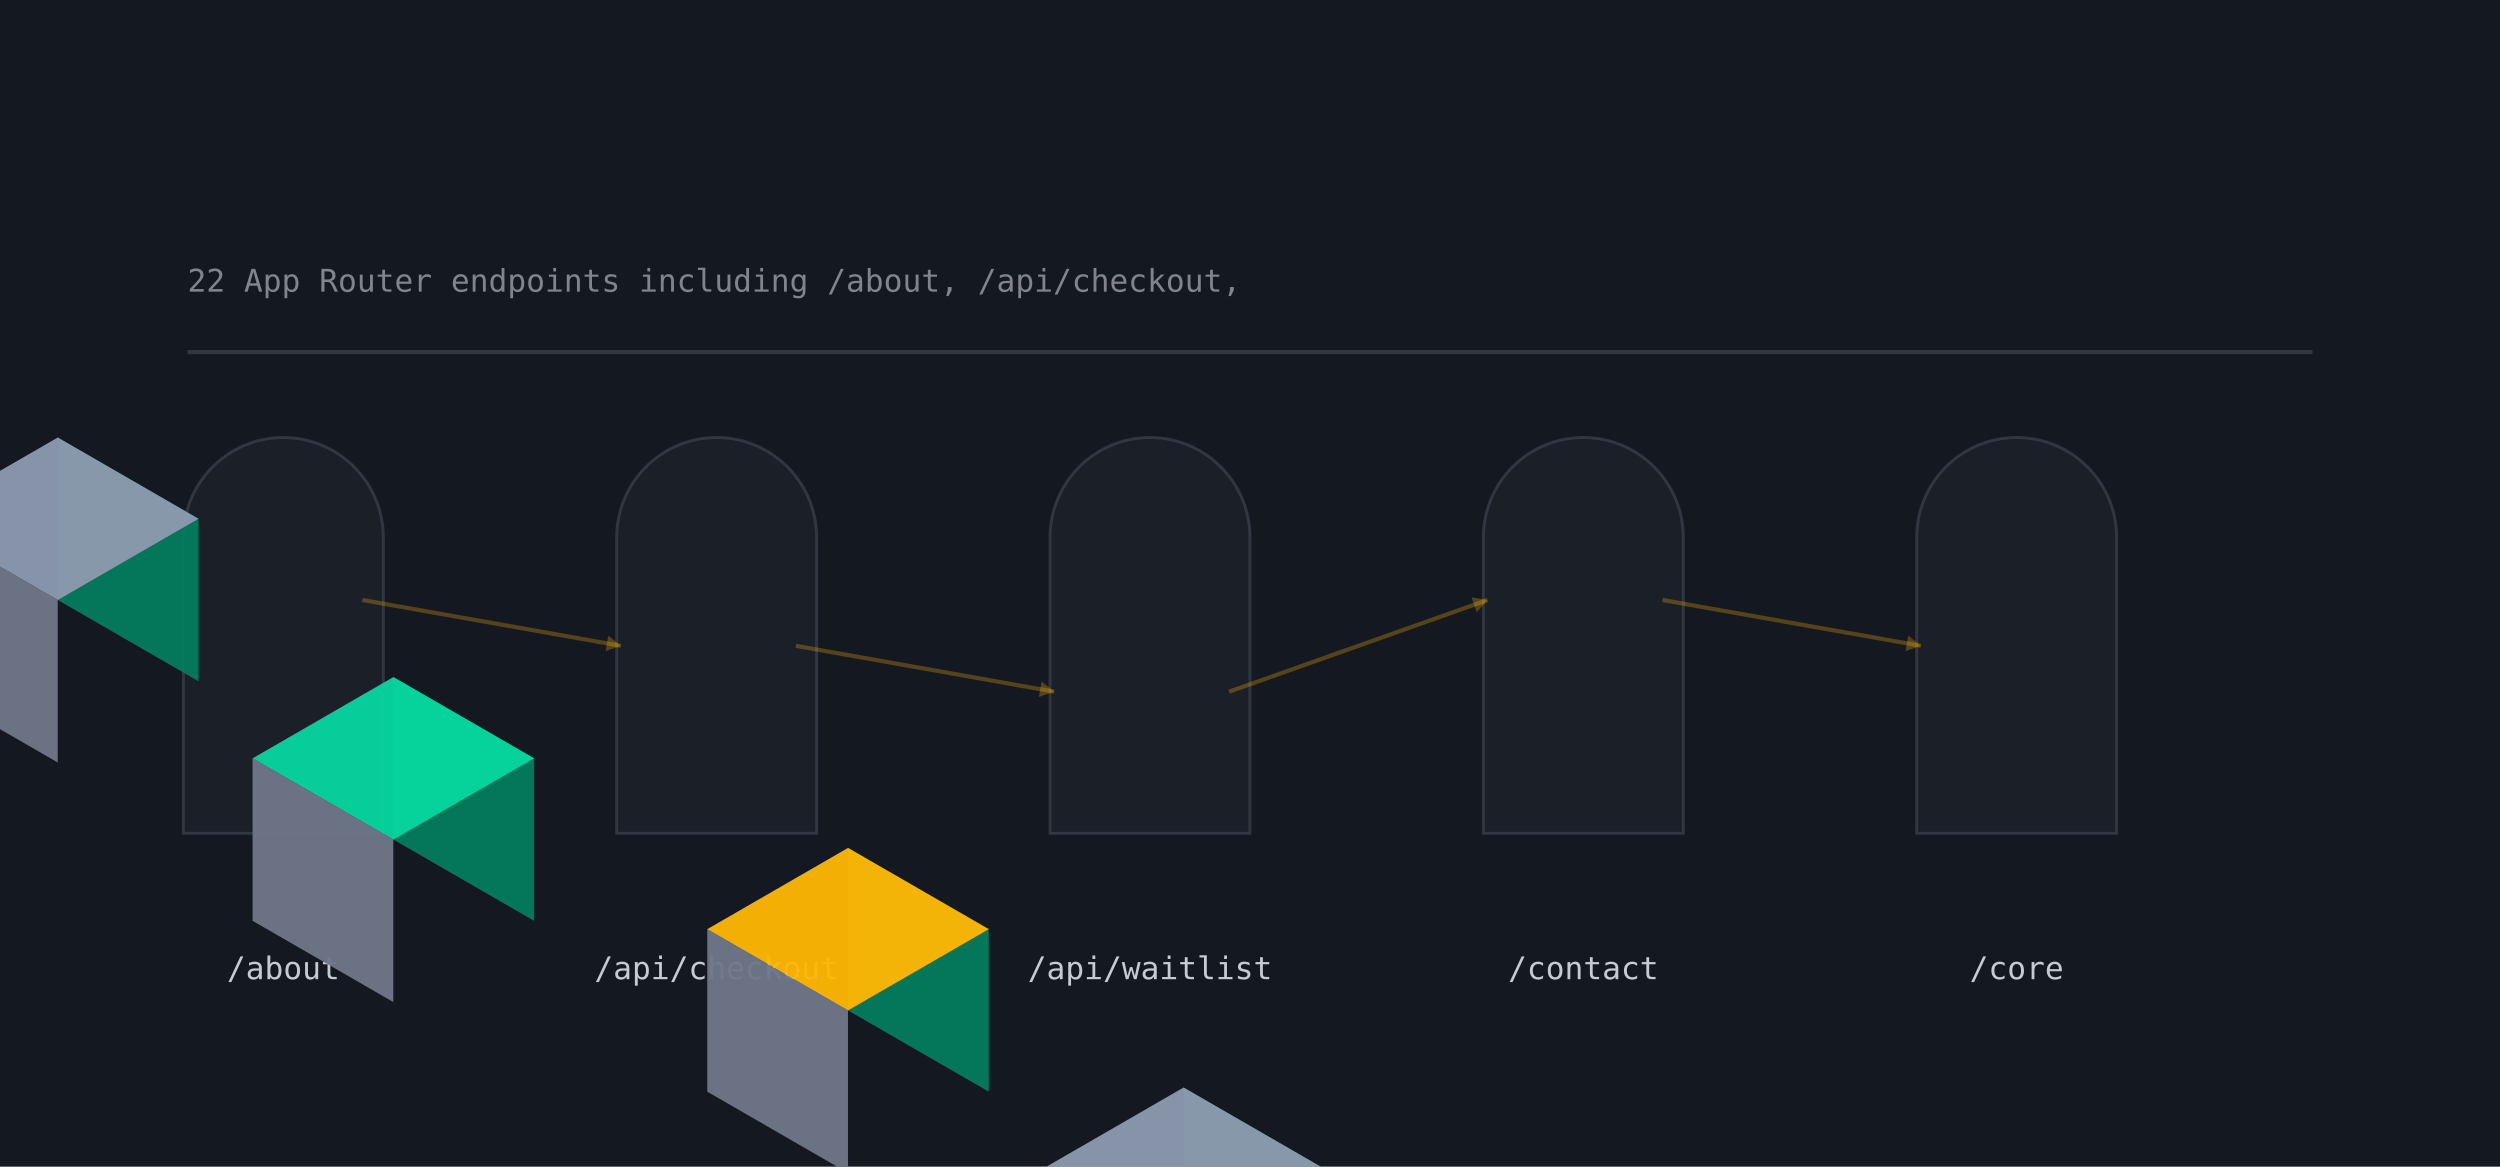
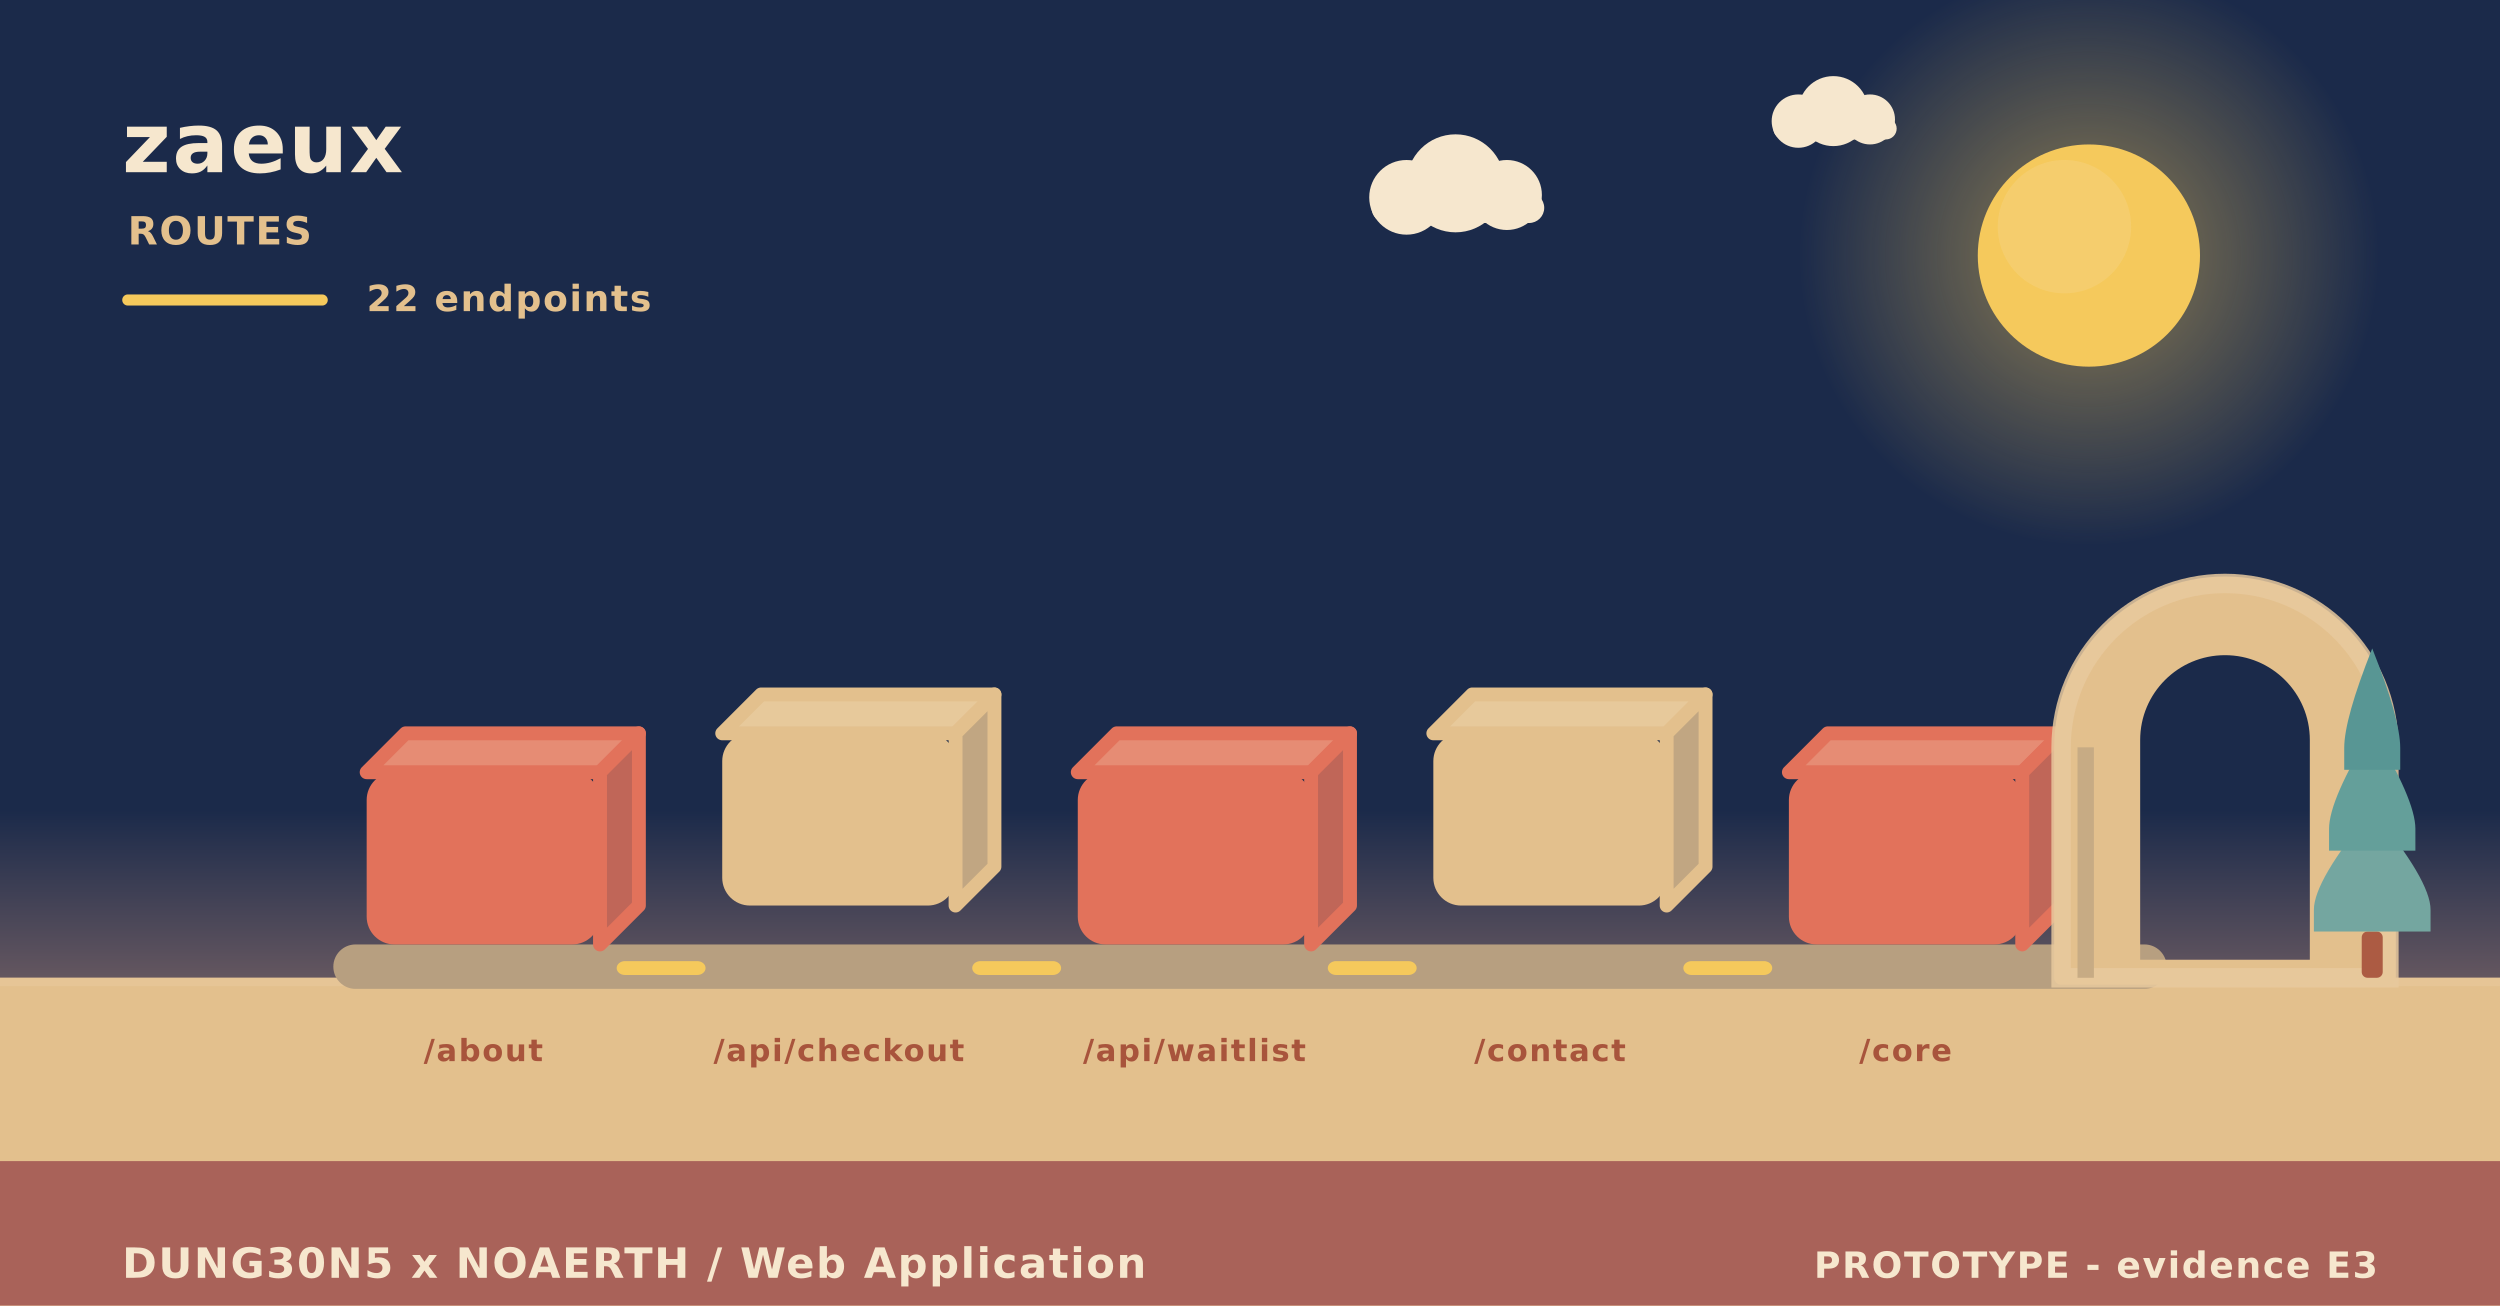
- <svg xmlns="http://www.w3.org/2000/svg" viewBox="0 0 1200 560" width="1200" height="560" role="img" aria-label="zaeux data flow">
-   <rect width="1200" height="560" fill="#141821" />
-   <defs>
-     <linearGradient id="gf" x1="0" y1="0" x2="1" y2="1">
-       <stop offset="0%" stop-color="#ffb703" />
-       <stop offset="100%" stop-color="#8d99ae" />
-     </linearGradient>
-   </defs>
-   <path d="M88.00,400.00 L88.00,258.00 A48.00,48.00 0 0 1 184.00,258.00 L184.00,400.00 Z" fill="rgba(141,153,174,0.100)" opacity="0.55" stroke="rgba(141,153,174,0.400)" stroke-width="1.4" />
-   <polygon points="-133.37,173.00 -65.82,212.00 -65.82,134.00 -133.37,95.00" fill="#037c5d" opacity="0.95" />
-   <polygon points="-200.92,212.00 -133.37,251.00 -133.37,173.00 -200.92,134.00" fill="#6e7788" opacity="0.95" />
-   <polygon points="-133.37,95.00 -65.82,134.00 -133.37,173.00 -200.92,134.00" fill="#ffb703" opacity="0.95" />
-   <text x="136" y="470" font-family="ui-monospace,Menlo,monospace" font-size="15" fill="rgba(238,241,246,0.820)" text-anchor="middle">/about</text>
-   <path d="M296.00,400.00 L296.00,258.00 A48.00,48.00 0 0 1 392.00,258.00 L392.00,400.00 Z" fill="rgba(141,153,174,0.100)" opacity="0.55" stroke="rgba(141,153,174,0.400)" stroke-width="1.4" />
-   <polygon points="27.71,288.00 95.26,327.00 95.26,249.00 27.71,210.00" fill="#037c5d" opacity="0.95" />
-   <polygon points="-39.84,327.00 27.71,366.00 27.71,288.00 -39.84,249.00" fill="#6e7788" opacity="0.95" />
-   <polygon points="27.71,210.00 95.26,249.00 27.71,288.00 -39.84,249.00" fill="#8d99ae" opacity="0.95" />
-   <text x="344" y="470" font-family="ui-monospace,Menlo,monospace" font-size="15" fill="rgba(238,241,246,0.820)" text-anchor="middle">/api/checkout</text>
-   <line x1="174.00" y1="288.00" x2="298.00" y2="310.00" stroke="rgba(255,183,3,0.500)" stroke-width="2.00" opacity="0.55" />
-   <polygon points="298.00,310.00 291.97,305.07 290.64,312.55" fill="rgba(255,183,3,0.500)" opacity="0.55" />
-   <path d="M504.00,400.00 L504.00,258.00 A48.00,48.00 0 0 1 600.00,258.00 L600.00,400.00 Z" fill="rgba(141,153,174,0.100)" opacity="0.55" stroke="rgba(141,153,174,0.400)" stroke-width="1.4" />
-   <polygon points="188.79,403.00 256.34,442.00 256.34,364.00 188.79,325.00" fill="#037c5d" opacity="0.95" />
-   <polygon points="121.24,442.00 188.79,481.00 188.79,403.00 121.24,364.00" fill="#6e7788" opacity="0.95" />
-   <polygon points="188.79,325.00 256.34,364.00 188.79,403.00 121.24,364.00" fill="#06d6a0" opacity="0.95" />
-   <text x="552" y="470" font-family="ui-monospace,Menlo,monospace" font-size="15" fill="rgba(238,241,246,0.820)" text-anchor="middle">/api/waitlist</text>
-   <line x1="382.00" y1="310.00" x2="506.00" y2="332.00" stroke="rgba(255,183,3,0.500)" stroke-width="2.00" opacity="0.55" />
-   <polygon points="506.00,332.00 499.97,327.07 498.64,334.55" fill="rgba(255,183,3,0.500)" opacity="0.55" />
-   <path d="M712.00,400.00 L712.00,258.00 A48.00,48.00 0 0 1 808.00,258.00 L808.00,400.00 Z" fill="rgba(141,153,174,0.100)" opacity="0.55" stroke="rgba(141,153,174,0.400)" stroke-width="1.4" />
-   <polygon points="407.03,485.00 474.58,524.00 474.58,446.00 407.03,407.00" fill="#037c5d" opacity="0.95" />
-   <polygon points="339.48,524.00 407.03,563.00 407.03,485.00 339.48,446.00" fill="#6e7788" opacity="0.95" />
-   <polygon points="407.03,407.00 474.58,446.00 407.03,485.00 339.48,446.00" fill="#ffb703" opacity="0.95" />
-   <text x="760" y="470" font-family="ui-monospace,Menlo,monospace" font-size="15" fill="rgba(238,241,246,0.820)" text-anchor="middle">/contact</text>
-   <line x1="590.00" y1="332.00" x2="714.00" y2="288.00" stroke="rgba(255,183,3,0.500)" stroke-width="2.00" opacity="0.55" />
-   <polygon points="714.00,288.00 706.32,286.69 708.86,293.86" fill="rgba(255,183,3,0.500)" opacity="0.55" />
-   <path d="M920.00,400.00 L920.00,258.00 A48.00,48.00 0 0 1 1016.00,258.00 L1016.00,400.00 Z" fill="rgba(141,153,174,0.100)" opacity="0.55" stroke="rgba(141,153,174,0.400)" stroke-width="1.4" />
-   <polygon points="568.11,600.00 635.66,639.00 635.66,561.00 568.11,522.00" fill="#037c5d" opacity="0.95" />
-   <polygon points="500.56,639.00 568.11,678.00 568.11,600.00 500.56,561.00" fill="#6e7788" opacity="0.95" />
-   <polygon points="568.11,522.00 635.66,561.00 568.11,600.00 500.56,561.00" fill="#8d99ae" opacity="0.95" />
-   <text x="968" y="470" font-family="ui-monospace,Menlo,monospace" font-size="15" fill="rgba(238,241,246,0.820)" text-anchor="middle">/core</text>
-   <line x1="798.00" y1="288.00" x2="922.00" y2="310.00" stroke="rgba(255,183,3,0.500)" stroke-width="2.00" opacity="0.55" />
-   <polygon points="922.00,310.00 915.97,305.07 914.64,312.55" fill="rgba(255,183,3,0.500)" opacity="0.55" />
-   <rect x="90.00" y="168.00" width="1020.00" height="2.00" rx="0.00" fill="rgba(238,241,246,0.140)" opacity="1.00" />
-   <text x="90" y="140" font-family="ui-monospace,Menlo,monospace" font-size="15" fill="rgba(238,241,246,0.500)">22 App Router endpoints including /about, /api/checkout,</text>
+ <svg xmlns="http://www.w3.org/2000/svg" width="900" height="470" viewBox="0 0 900 470" role="img" aria-label="zaeux - how data moves">
+   <linearGradient id="skyd" x1="0" y1="0" x2="0" y2="1">
+     <stop offset="0" stop-color="#1b2a4a" />
+     <stop offset="0.62" stop-color="#1b2a4a" />
+     <stop offset="1" stop-color="#f3ad8a" />
+   </linearGradient>
+   <rect width="900" height="470" fill="url(#skyd)" />
+   <radialGradient id="sund">
+     <stop offset="0.35" stop-color="#f5c95c" stop-opacity="0.34" />
+     <stop offset="1" stop-color="#f5c95c" stop-opacity="0" />
+   </radialGradient>
+   <circle cx="752" cy="92" r="104" fill="url(#sund)" />
+   <circle cx="752" cy="92" r="40" fill="#f5c95c" />
+   <circle cx="743.2" cy="81.6" r="24" fill="#f5d27e" opacity="0.5" />
+   <g>
+     <circle cx="524" cy="66" r="17.64" fill="#f6e7ce" />
+     <circle cx="506.36" cy="71.04" r="13.44" fill="#f6e7ce" />
+     <circle cx="542.48" cy="70.2" r="12.6" fill="#f6e7ce" />
+     <rect x="493.76" y="69.36" width="62.16" height="10.92" rx="5.46" fill="#f6e7ce" />
+   </g>
+   <g>
+     <circle cx="660" cy="40" r="12.6" fill="#f6e7ce" />
+     <circle cx="647.4" cy="43.6" r="9.6" fill="#f6e7ce" />
+     <circle cx="673.2" cy="43" r="9" fill="#f6e7ce" />
+     <rect x="638.4" y="42.4" width="44.4" height="7.8" rx="3.9" fill="#f6e7ce" />
+   </g>
+   <rect x="0" y="352" width="900" height="118" fill="#e3c08d" />
+   <rect x="0" y="352" width="900" height="3" fill="#e6c596" />
+   <text x="44" y="62" font-family="Verdana,DejaVu Sans,sans-serif" font-size="30" font-weight="700" letter-spacing="0.6" fill="#f6e7ce" text-anchor="start">zaeux</text>
+   <text x="46" y="88" font-family="Verdana,DejaVu Sans,sans-serif" font-size="14" font-weight="700" letter-spacing="0.6" fill="#e3c08d" text-anchor="start">ROUTES</text>
+   <rect x="44" y="106" width="74" height="4" rx="2" fill="#f5c95c" />
+   <text x="132" y="112" font-family="Verdana,DejaVu Sans,sans-serif" font-size="13" font-weight="700" letter-spacing="0.6" fill="#e3c08d" text-anchor="start">22 endpoints</text>
+   <rect x="120" y="340" width="660" height="16" rx="8" fill="#b79f80" />
+   <path d="M132,278 L216,278 L230,264 L146,264 Z" fill="#e68c74" stroke="#e2725b" stroke-width="5" stroke-linejoin="round" />
+   <path d="M216,278 L230,264 L230,326 L216,340 Z" fill="#c06658" stroke="#e2725b" stroke-width="5" stroke-linejoin="round" />
+   <rect x="132" y="278" width="84" height="62" rx="10" fill="#e2725b" />
+   <text x="174" y="382" font-family="Verdana,DejaVu Sans,sans-serif" font-size="11" font-weight="700" letter-spacing="0.6" fill="#a8543c" text-anchor="middle">/about</text>
+   <path d="M260,264 L344,264 L358,250 L274,250 Z" fill="#e7c99b" stroke="#e3c08d" stroke-width="5" stroke-linejoin="round" />
+   <path d="M344,264 L358,250 L358,312 L344,326 Z" fill="#c1a682" stroke="#e3c08d" stroke-width="5" stroke-linejoin="round" />
+   <rect x="260" y="264" width="84" height="62" rx="10" fill="#e3c08d" />
+   <text x="302" y="382" font-family="Verdana,DejaVu Sans,sans-serif" font-size="11" font-weight="700" letter-spacing="0.6" fill="#a8543c" text-anchor="middle">/api/checkout</text>
+   <rect x="222" y="346" width="32" height="5" rx="3" fill="#f5c95c" />
+   <path d="M388,278 L472,278 L486,264 L402,264 Z" fill="#e68c74" stroke="#e2725b" stroke-width="5" stroke-linejoin="round" />
+   <path d="M472,278 L486,264 L486,326 L472,340 Z" fill="#c06658" stroke="#e2725b" stroke-width="5" stroke-linejoin="round" />
+   <rect x="388" y="278" width="84" height="62" rx="10" fill="#e2725b" />
+   <text x="430" y="382" font-family="Verdana,DejaVu Sans,sans-serif" font-size="11" font-weight="700" letter-spacing="0.6" fill="#a8543c" text-anchor="middle">/api/waitlist</text>
+   <rect x="350" y="346" width="32" height="5" rx="3" fill="#f5c95c" />
+   <path d="M516,264 L600,264 L614,250 L530,250 Z" fill="#e7c99b" stroke="#e3c08d" stroke-width="5" stroke-linejoin="round" />
+   <path d="M600,264 L614,250 L614,312 L600,326 Z" fill="#c1a682" stroke="#e3c08d" stroke-width="5" stroke-linejoin="round" />
+   <rect x="516" y="264" width="84" height="62" rx="10" fill="#e3c08d" />
+   <text x="558" y="382" font-family="Verdana,DejaVu Sans,sans-serif" font-size="11" font-weight="700" letter-spacing="0.6" fill="#a8543c" text-anchor="middle">/contact</text>
+   <rect x="478" y="346" width="32" height="5" rx="3" fill="#f5c95c" />
+   <path d="M644,278 L728,278 L742,264 L658,264 Z" fill="#e68c74" stroke="#e2725b" stroke-width="5" stroke-linejoin="round" />
+   <path d="M728,278 L742,264 L742,326 L728,340 Z" fill="#c06658" stroke="#e2725b" stroke-width="5" stroke-linejoin="round" />
+   <rect x="644" y="278" width="84" height="62" rx="10" fill="#e2725b" />
+   <text x="686" y="382" font-family="Verdana,DejaVu Sans,sans-serif" font-size="11" font-weight="700" letter-spacing="0.6" fill="#a8543c" text-anchor="middle">/core</text>
+   <rect x="606" y="346" width="32" height="5" rx="3" fill="#f5c95c" />
+   <path d="M742,352 L742,269.04 A59,59 0 0 1 860,269.04 L860,352 Z M767.96,348 L767.96,266.4 A33.04,33.04 0 0 1 834.04,266.4 L834.04,348 Z" fill="#e3c08d" fill-rule="evenodd" stroke="#e3c08d" stroke-width="5" stroke-linejoin="round" />
+   <path d="M742,352 L742,269.04 A59,59 0 0 1 860,269.04 L860,352 Z" fill="none" stroke="#e8c99d" stroke-width="7" stroke-linecap="round" opacity="0.85" />
+   <rect x="747.9" y="269.04" width="5.9" height="82.96" fill="#c7ab84" />
+   <rect x="850.22" y="335.36" width="7.56" height="16.64" rx="2.1" fill="#ac5b43" />
+   <path d="M854,291.68 Q833,317.01 833,327.5 Q833,335.36 833,335.36 L875,335.36 Q875,335.36 875,327.5 Q875,317.01 854,291.68 Z" fill="#74a6a0" />
+   <path d="M854,262.56 Q838.46,287.89 838.46,298.38 Q838.46,306.24 838.46,306.24 L869.54,306.24 Q869.54,306.24 869.54,298.38 Q869.54,287.89 854,262.56 Z" fill="#649f9a" />
+   <path d="M854,233.44 Q843.92,258.77 843.92,269.26 Q843.92,277.12 843.92,277.12 L864.08,277.12 Q864.08,277.12 864.08,269.26 Q864.08,258.77 854,233.44 Z" fill="#589694" />
+   <rect x="0" y="418" width="900" height="52" rx="0" fill="#a65c56" opacity="0.94" />
+   <text x="44" y="460" font-family="Verdana,DejaVu Sans,sans-serif" font-size="15" font-weight="700" letter-spacing="0.6" fill="#f6e7ce" text-anchor="start">DUNG30N5 x NOAERTH  /  Web Application</text>
+   <text x="856" y="460" font-family="Verdana,DejaVu Sans,sans-serif" font-size="13" font-weight="700" letter-spacing="0.6" fill="#f6e7ce" text-anchor="end">PROTOTYPE  -  evidence E3</text>
</svg>
